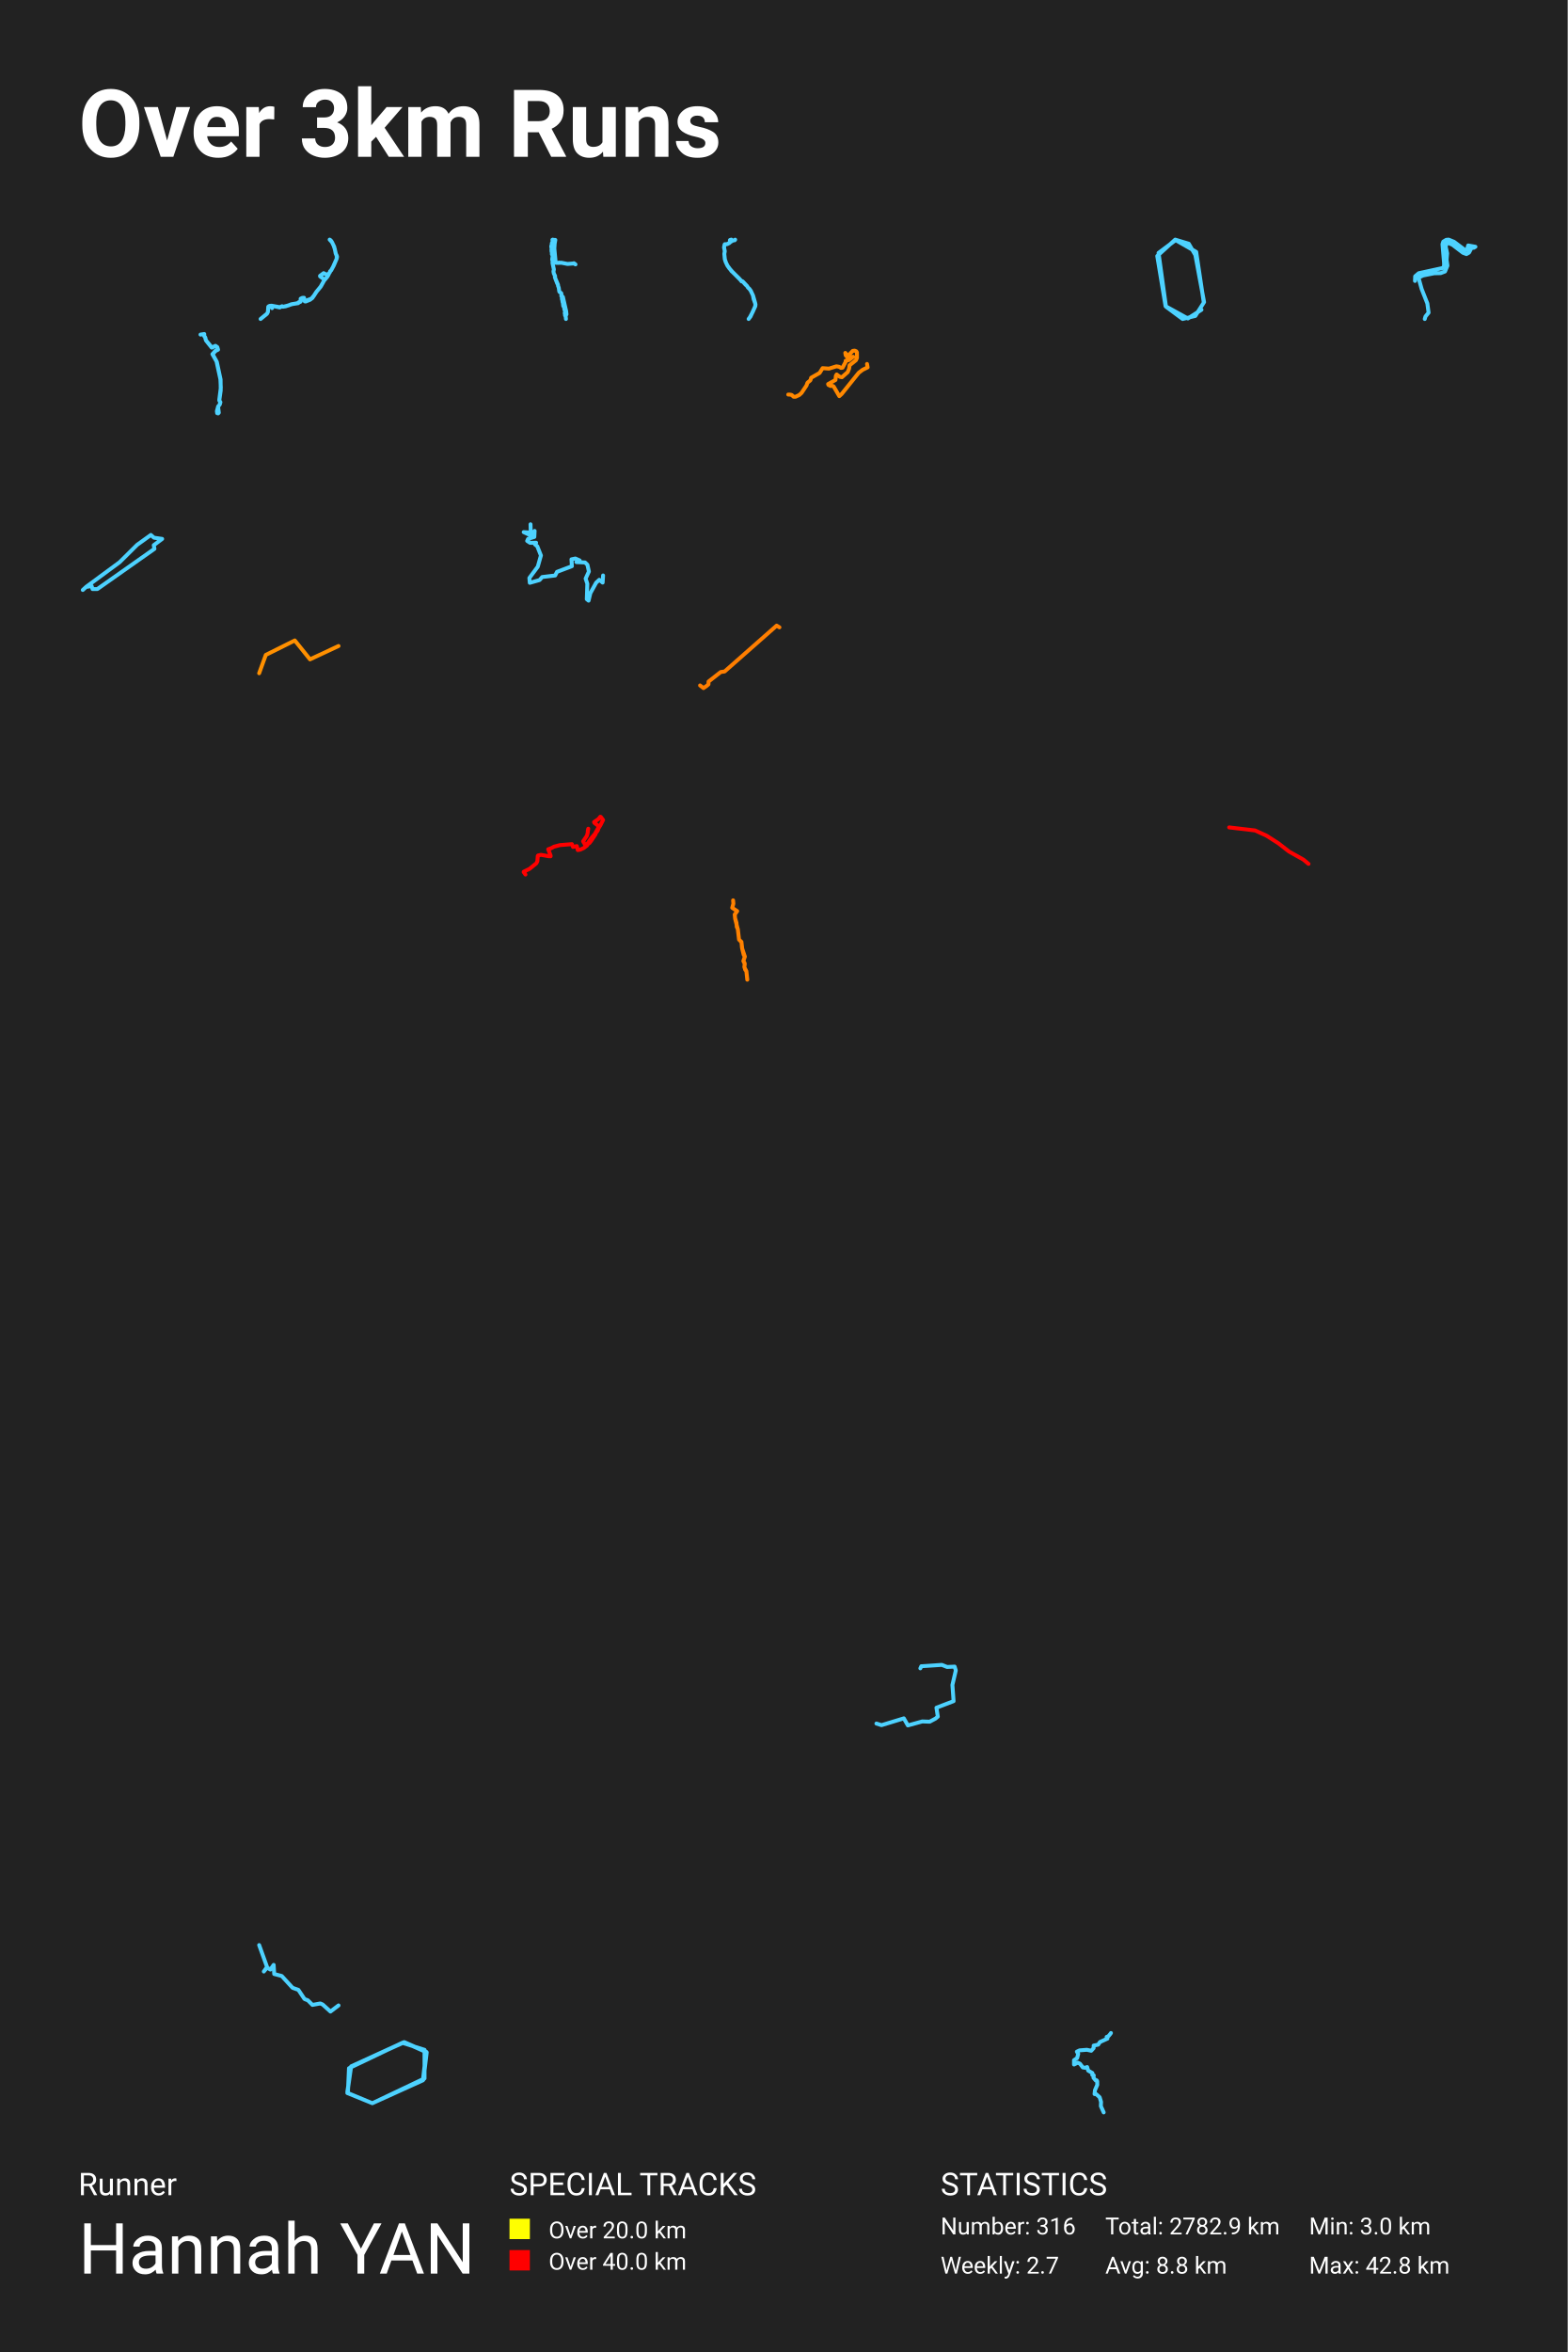
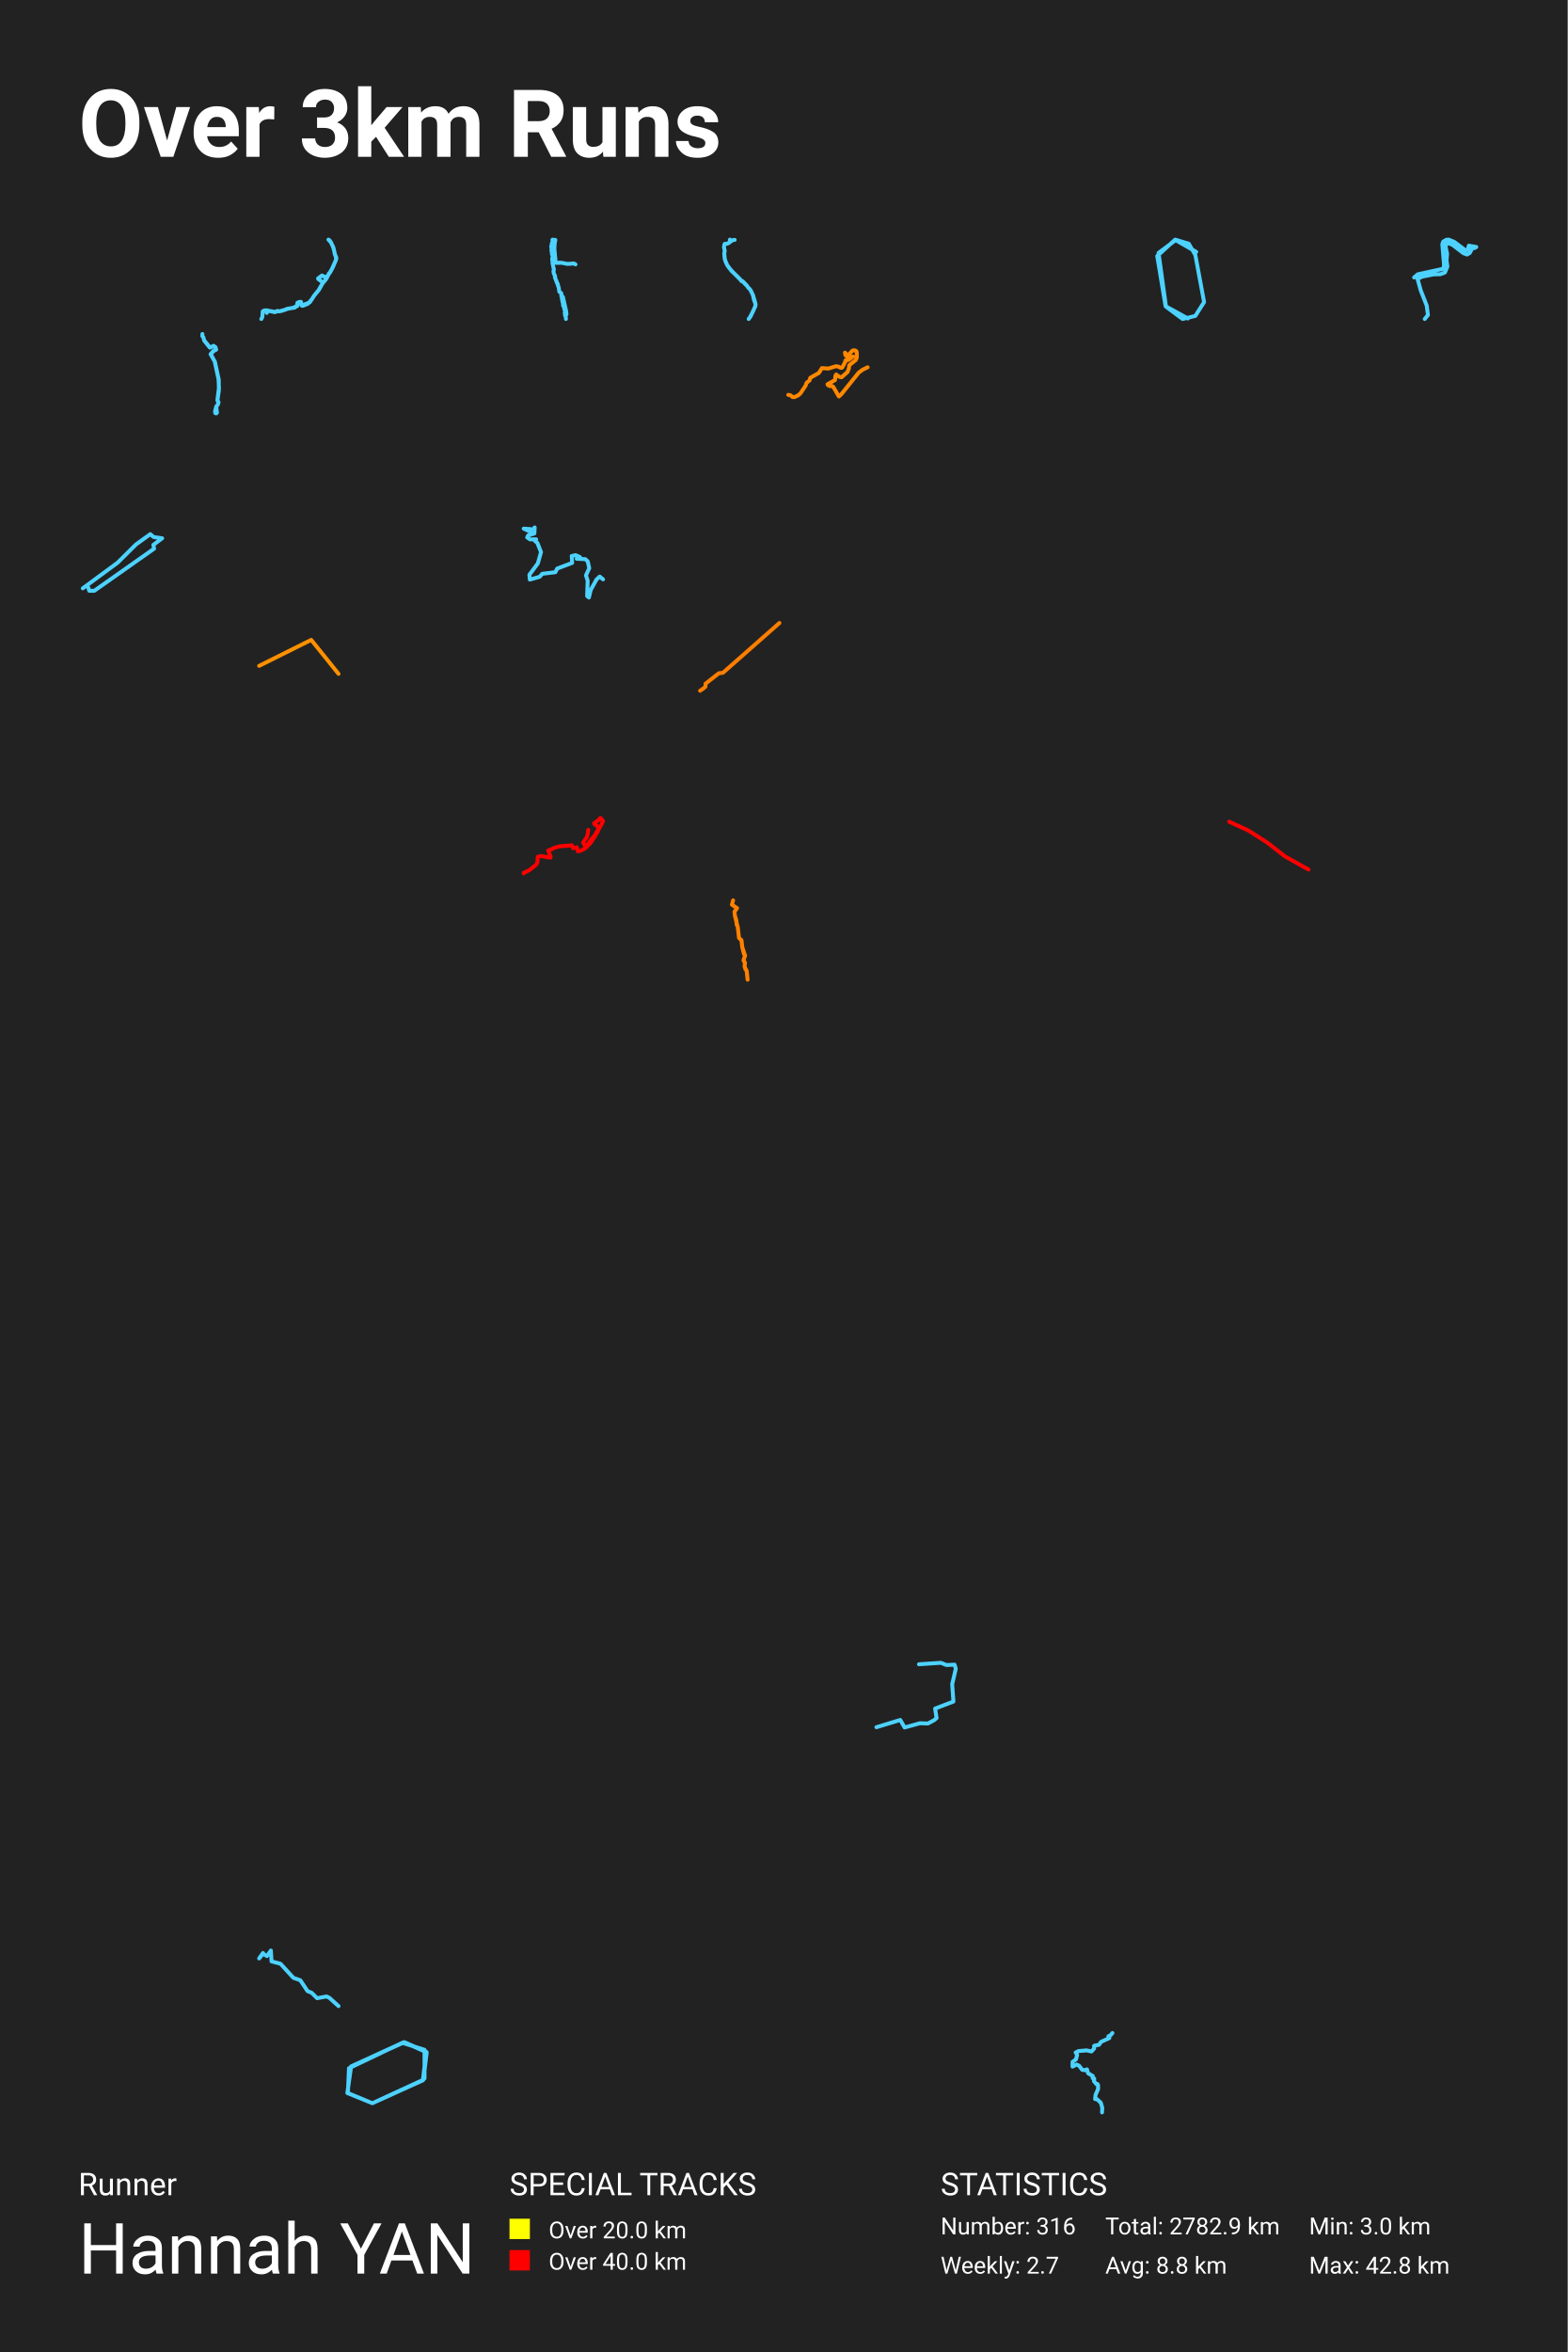
<svg xmlns="http://www.w3.org/2000/svg" baseProfile="full" height="300mm" version="1.1" viewBox="0,0,200,300" width="200mm">
  <defs />
  <rect fill="#222222" height="300" width="200" x="0" y="0" />
  <text fill="#FFFFFF" style="font-size:12px; font-family:-apple-system, BlinkMacSystemFont, 'Segoe UI', Roboto, 'Helvetica Neue', Arial, sans-serif; font-weight:bold;" x="10" y="20">Over 3km Runs</text>
  <text fill="#FFFFFF" style="font-size:4px; font-family:-apple-system, BlinkMacSystemFont, 'Segoe UI', Roboto, 'Helvetica Neue', Arial, sans-serif;" x="10" y="280">Runner</text>
  <text fill="#FFFFFF" style="font-size:9px; font-family:-apple-system, BlinkMacSystemFont, 'Segoe UI', Roboto, 'Helvetica Neue', Arial, sans-serif;" x="10" y="290">Hannah YAN</text>
  <text fill="#FFFFFF" style="font-size:4px; font-family:-apple-system, BlinkMacSystemFont, 'Segoe UI', Roboto, 'Helvetica Neue', Arial, sans-serif;" x="65" y="280">SPECIAL TRACKS</text>
  <rect fill="yellow" height="2.6" width="2.6" x="65" y="283" />
  <text fill="#FFFFFF" style="font-size:3px; font-family:-apple-system, BlinkMacSystemFont, 'Segoe UI', Roboto, 'Helvetica Neue', Arial, sans-serif;" x="70" y="285.5">Over 20.0 km</text>
  <rect fill="red" height="2.6" width="2.6" x="65" y="287" />
  <text fill="#FFFFFF" style="font-size:3px; font-family:-apple-system, BlinkMacSystemFont, 'Segoe UI', Roboto, 'Helvetica Neue', Arial, sans-serif;" x="70" y="289.5">Over 40.0 km</text>
  <text fill="#FFFFFF" style="font-size:4px; font-family:-apple-system, BlinkMacSystemFont, 'Segoe UI', Roboto, 'Helvetica Neue', Arial, sans-serif;" x="120" y="280">STATISTICS</text>
  <text fill="#FFFFFF" style="font-size:3px; font-family:-apple-system, BlinkMacSystemFont, 'Segoe UI', Roboto, 'Helvetica Neue', Arial, sans-serif;" x="120" y="285">Number: 316</text>
  <text fill="#FFFFFF" style="font-size:3px; font-family:-apple-system, BlinkMacSystemFont, 'Segoe UI', Roboto, 'Helvetica Neue', Arial, sans-serif;" x="120" y="290">Weekly: 2.7</text>
  <text fill="#FFFFFF" style="font-size:3px; font-family:-apple-system, BlinkMacSystemFont, 'Segoe UI', Roboto, 'Helvetica Neue', Arial, sans-serif;" x="141" y="285">Total: 2782.9 km</text>
  <text fill="#FFFFFF" style="font-size:3px; font-family:-apple-system, BlinkMacSystemFont, 'Segoe UI', Roboto, 'Helvetica Neue', Arial, sans-serif;" x="141" y="290">Avg: 8.8 km</text>
  <text fill="#FFFFFF" style="font-size:3px; font-family:-apple-system, BlinkMacSystemFont, 'Segoe UI', Roboto, 'Helvetica Neue', Arial, sans-serif;" x="167" y="285">Min: 3.0 km</text>
  <text fill="#FFFFFF" style="font-size:3px; font-family:-apple-system, BlinkMacSystemFont, 'Segoe UI', Roboto, 'Helvetica Neue', Arial, sans-serif;" x="167" y="290">Max: 42.8 km</text>
-   <polyline fill="none" opacity="1" points="33.245,40.688 34.075,40.001 34.18,39.778 34.224,39.129 34.254,39.083 34.415,39.009 34.657,38.993 35.694,39.184 35.983,39.058 36.063,39.118 36.165,39.118 36.811,38.955 37.132,38.819 38.053,38.655 38.062,38.576 38.3,38.519 38.36,38.456 38.393,38.366 38.351,38.105 38.596,38.001 38.787,37.982 38.878,38.435 38.994,38.462 39.556,38.233 39.857,38.004 40.367,37.222 40.884,36.604 41.346,35.786 41.32,35.609 40.835,35.252 40.828,35.184 41.292,34.841 41.465,34.942 41.793,35.048 41.872,34.936 41.968,34.887 42.08,34.737 42.108,34.601 42.231,34.492 42.483,34.053 42.956,32.985 43.005,32.734 42.819,32.304 42.711,31.753 42.56,31.32 42.357,30.892 42.056,30.562 42.192,30.652 42.329,30.843 42.634,31.465 42.863,32.437 42.949,32.574 42.961,32.974 42.581,33.865 42.245,34.489 42.103,34.62 42.096,34.71 41.945,34.912 41.921,35.026 41.761,35.296 41.348,35.792 40.94,36.522 40.381,37.209 40.01,37.783 39.912,37.854 39.878,37.969 39.603,38.146 39.262,38.263 38.969,38.426 38.864,38.391 38.775,37.98 38.565,37.993 38.356,38.097 38.346,38.448 38.295,38.505 38.125,38.541 38.039,38.669 37.267,38.789 36.428,39.075 36.074,39.121 35.986,39.058 35.687,39.216 34.72,39.007 34.632,39.047 34.711,39.301 34.613,39.028 34.431,39.037 34.273,39.088 34.224,39.127 34.175,39.805 34.054,40.026 33.266,40.668" stroke="#4dd2ff" stroke-dasharray="none" stroke-linecap="round" stroke-linejoin="round" stroke-width="0.5" />
-   <polyline fill="none" opacity="1" points="73.216,33.572 73.419,33.724 73.206,33.601 72.4,33.667 71.618,33.513 71.385,33.525 71.336,33.492 71.216,33.532 70.892,33.52 70.724,31.698 70.765,31.067 70.848,30.605 70.781,30.589 70.718,30.622 70.525,30.562 70.473,30.584 70.505,30.802 70.39,31.058 70.404,31.214 70.331,31.371 70.331,31.541 70.408,31.684 70.351,31.802 70.371,32.094 70.424,32.245 70.404,32.397 70.511,32.627 70.442,33.089 70.473,33.217 70.525,33.286 70.483,33.466 70.491,33.582 70.665,34.371 70.609,34.632 70.655,34.873 70.813,35.203 70.783,35.359 71.196,36.342 71.184,36.428 71.279,36.684 71.354,37.186 71.419,37.266 71.593,37.38 71.644,37.655 71.603,37.731 71.784,37.845 71.776,37.904 71.68,37.989 71.693,38.162 71.753,38.347 71.762,38.513 71.808,38.607 71.859,39.043 71.96,39.138 71.995,39.43 72.098,39.749 72.043,39.934 72.092,40.045 72.076,40.166 72.11,40.29 72.163,40.335 72.201,40.688 72.159,40.285 72.27,40.088 72.222,39.671 71.816,37.885 71.601,37.738 71.642,37.653 71.608,37.416 71.391,37.24 71.348,37.172 71.285,36.702 71.184,36.432 71.192,36.347 71.075,36.122 70.821,35.451 70.813,35.214 70.659,34.895 70.604,34.624 70.661,34.373 70.491,33.577 70.487,33.463 70.529,33.304 70.465,33.205 70.442,33.084 70.511,32.631 70.402,32.404" stroke="#4dd2ff" stroke-dasharray="none" stroke-linecap="round" stroke-linejoin="round" stroke-width="0.5" />
-   <polyline fill="none" opacity="1" points="93.299,30.562 93.131,30.612 93.116,30.646 93.205,30.821 93.055,30.996 92.74,31.148 92.466,31.15 92.428,31.236 92.367,31.563 92.466,32.044 92.403,32.378 92.475,33.075 92.635,33.53 92.825,33.914 93.019,34.196 93.52,34.76 94.292,35.512 94.614,35.888 94.688,35.859 94.773,35.917 95.308,36.486 95.42,36.677 95.61,36.854 95.762,37.061 96.07,37.7 96.338,38.635 96.371,38.899 96.32,39.121 96.025,39.797 95.666,40.473 95.507,40.688 95.746,40.374 96.358,39.056 96.383,38.81 96.146,38.144 96.059,37.682 95.782,37.084 95.592,36.825 95.442,36.7 95.273,36.439 95.132,36.332 94.746,35.901 94.685,35.872 94.607,35.893 94.498,35.737 93.462,34.692 93.352,34.616 92.792,33.864 92.564,33.378 92.463,33.039 92.405,32.378 92.463,32.044 92.37,31.558 92.428,31.226 92.481,31.15 92.787,31.137 93.363,30.753 93.562,30.659 93.727,30.646 93.79,30.568" stroke="#4dd2ff" stroke-dasharray="none" stroke-linecap="round" stroke-linejoin="round" stroke-width="0.5" />
-   <polyline fill="none" opacity="1" points="153.557,38.467 152.608,32.13 149.983,30.628 147.804,32.261 148.754,39.12 150.876,40.688 152.496,40.296 153.613,38.532 152.496,32.522 151.658,31.085 149.927,30.562 147.637,32.653 148.698,39.054 151.547,40.622 153.278,39.512" stroke="#4dd2ff" stroke-dasharray="none" stroke-linecap="round" stroke-linejoin="round" stroke-width="0.5" />
-   <polyline fill="none" opacity="1" points="181.766,40.688 181.856,40.371 182.254,39.88 182.096,38.703 181.368,36.859 180.963,35.41 181.556,35.138 182.967,34.857 183.793,34.839 184.349,34.628 184.657,33.891 184.551,33.144 184.619,32.31 184.431,31.432 184.574,31.037 184.829,31.019 185.302,31.221 186.639,32.24 187.082,32.407 187.419,32.213 187.757,31.572 188.005,31.608 188.23,31.476 187.307,31.309 187.172,31.801 186.909,31.897 185.505,30.844 184.814,30.562 184.506,30.589 184.131,30.817 184.026,31.142 184.229,33.548 184.229,33.935 184.071,34.181 181,34.848 180.542,35.243 180.52,35.832" stroke="#4dd2ff" stroke-dasharray="none" stroke-linecap="round" stroke-linejoin="round" stroke-width="0.5" />
-   <polyline fill="none" opacity="1" points="25.58,42.678 26.058,42.602 26.052,42.875 26.188,43.033 26.275,43.408 27.041,44.34 27.491,44.112 27.725,44.277 27.817,44.6 27.486,44.772 27.128,45.184 27.66,46.155 28.143,48.413 28.159,49.803 27.975,51.084 28.121,51.3 28.034,51.604 27.828,51.858 27.671,52.442 27.703,52.695 27.833,52.727 27.915,52.638 27.817,51.858 28.024,51.617 28.105,51.3 27.969,51.033 28.17,49.454 28.116,48.369 27.627,46.11 27.1,45.171 27.486,44.74 27.801,44.575 27.703,44.258 27.475,44.112 27.008,44.34 26.275,43.42 26.161,43.014" stroke="#4dd2ff" stroke-dasharray="none" stroke-linecap="round" stroke-linejoin="round" stroke-width="0.5" />
-   <polyline fill="none" opacity="1" points="110.611,46.425 110.688,46.857 110.051,47.169 109.553,47.548 107.372,50.26 107.075,50.53 106.356,49.294 106.202,49.21 105.966,49.234 105.689,49.096 105.648,48.988 106.587,48.466 106.639,47.932 106.736,47.764 107.147,48.064 107.413,48.112 108.152,47.458 108.327,47.013 108.383,46.599 109.199,45.945 109.328,45.639 109.322,44.949 109.235,44.805 109.03,44.721 108.789,44.757 108.265,45.309 108.075,45.303 107.839,45.015 107.896,45.333 108.142,45.603 108.845,45.507 108.301,45.927 107.886,46.011 107.886,46.155 107.49,46.899 107.295,46.929 107.029,46.779 106.705,46.725 105.756,47.019 104.945,46.959 104.56,47.572 103.482,48.184 103.39,48.508 103.015,48.814 102.887,49.174 102.261,50.116 101.963,50.386 101.481,50.608 101.245,50.602 100.999,50.374 100.711,50.326 100.562,50.326" stroke="#ff8800" stroke-dasharray="none" stroke-linecap="round" stroke-linejoin="round" stroke-width="0.5" />
-   <polyline fill="none" opacity="1" points="10.562,75.252 11.019,74.834 15.261,71.71 17.503,69.488 19.245,68.235 19.645,68.586 20.688,68.736 19.616,69.538 19.702,70.006 12.419,75.135 11.805,75.135 11.691,74.75 11.091,74.851" stroke="#4dd2ff" stroke-dasharray="none" stroke-linecap="round" stroke-linejoin="round" stroke-width="0.5" />
-   <polyline fill="none" opacity="1" points="76.938,73.402 76.884,74.308 76.455,73.955 76.054,74.324 75.317,75.66 75.089,76.612 74.862,76.428 74.929,74.462 74.714,73.802 75.129,72.895 74.942,72.035 74.634,71.743 73.536,71.697 73.951,71.482 73.402,71.237 72.906,71.344 72.96,72.22 71.058,72.941 70.83,73.402 69.17,73.602 68.835,73.986 67.589,74.339 67.536,73.725 68.607,72.281 69.009,70.853 68.54,69.67 68.246,69.44 68.393,69.225 67.629,69.24 67.254,68.994 67.375,68.733 68.165,68.487 68.205,67.72 67.723,68.303 66.812,67.873 67.71,67.935 67.683,66.875" stroke="#4dd2ff" stroke-dasharray="none" stroke-linecap="round" stroke-linejoin="round" stroke-width="0.5" />
-   <polyline fill="none" opacity="1" points="43.188,82.4 39.55,84.102 37.61,81.691 33.911,83.535 33.062,85.875" stroke="#ff9000" stroke-dasharray="none" stroke-linecap="round" stroke-linejoin="round" stroke-width="0.5" />
-   <polyline fill="none" opacity="1" points="89.312,87.427 89.748,87.767 90.131,87.505 90.382,87.288 90.395,86.933 91.953,85.713 92.441,85.652 99.081,79.799 99.438,80.015" stroke="#ff7e00" stroke-dasharray="none" stroke-linecap="round" stroke-linejoin="round" stroke-width="0.5" />
-   <polyline fill="none" opacity="1" points="74.982,105.998 75.05,105.701 74.969,106.262 74.875,106.603 74.388,107.312 74.636,107.733 74.73,107.783 74.845,107.754 75.413,106.932 75.902,106.354 76.354,105.538 76.372,105.437 76.326,105.331 75.829,104.957 75.788,104.856 76.357,104.462 76.585,104.177 76.646,104.195 76.938,104.58 76.615,105.23 76.316,105.719 76.28,105.891 76.166,106.078 76.07,106.146 75.963,106.428 75.428,107.235 75.212,107.52 75.004,107.656 74.893,107.843 74.477,108.163 74.033,108.371 73.708,108.427 73.589,107.92 73.102,108.03 72.962,107.671 71.43,107.795 70.666,108 70.362,108.169 69.941,108.323 70.253,109.154 70.242,109.219 69.989,109.21 69.02,109.035 68.644,109.118 68.606,109.171 68.555,109.845 68.426,110.115 67.553,110.826 66.815,111.185 66.812,111.239 67.036,111.547" stroke="red" stroke-dasharray="none" stroke-linecap="round" stroke-linejoin="round" stroke-width="0.5" />
-   <polyline fill="none" opacity="1" points="156.812,105.537 160.115,105.924 161.593,106.601 163.092,107.56 164.458,108.623 166.288,109.647 166.938,110.187" stroke="red" stroke-dasharray="none" stroke-linecap="round" stroke-linejoin="round" stroke-width="0.5" />
-   <polyline fill="none" opacity="1" points="93.75,116.614 93.775,117.094 93.961,117.719 93.992,118.221 94.129,118.498 94.285,119.851 94.59,120.134 94.664,120.92 94.876,121.785 95.031,122.011 94.832,122.578 95.013,122.956 94.963,123.378 95.218,123.873 95.336,124.964 95.218,123.866 95.069,123.691 94.963,123.306 95.013,122.891 94.845,122.549 95.019,121.996 94.689,121 94.59,120.163 94.285,119.851 94.129,118.541 93.787,117.196 93.731,116.65 94.048,116.214 93.414,115.792 93.563,115.261 93.526,114.839" stroke="#ff8100" stroke-dasharray="none" stroke-linecap="round" stroke-linejoin="round" stroke-width="0.5" />
-   <polyline fill="none" opacity="1" points="117.415,212.799 117.537,212.53 120.155,212.357 120.831,212.625 121.789,212.578 121.938,213.067 121.506,214.915 121.654,216.983 119.467,217.82 119.643,218.957 119.345,219.209 118.603,219.604 117.658,219.572 115.822,220.078 115.309,219.178 112.46,220.046 111.812,219.841" stroke="#4dd2ff" stroke-dasharray="none" stroke-linecap="round" stroke-linejoin="round" stroke-width="0.5" />
-   <polyline fill="none" opacity="1" points="33.062,248.096 34.068,250.887 33.657,251.469 34.068,250.967 34.491,251.218 34.914,250.623 34.982,251.787 35.942,252.038 37.325,253.546 38.068,253.81 38.845,254.974 39.279,255.146 39.862,255.728 40.868,255.543 41.165,255.676 42.159,256.575 43.188,255.795" stroke="#4dd2ff" stroke-dasharray="none" stroke-linecap="round" stroke-linejoin="round" stroke-width="0.5" />
-   <polyline fill="none" opacity="1" points="47.503,268.268 54.16,265.105 54.16,261.455 51.317,260.563 44.521,263.807 44.382,266.97 47.503,268.268 53.952,265.348 54.368,261.698 51.594,260.482 44.798,263.564 44.312,266.97 47.503,268.268 54.021,265.267 54.438,261.78 51.525,260.482 44.798,263.564 44.312,266.808" stroke="#4dd2ff" stroke-dasharray="none" stroke-linecap="round" stroke-linejoin="round" stroke-width="0.5" />
-   <polyline fill="none" opacity="1" points="141.731,259.312 141.648,259.436 141.402,259.725 141.178,259.815 141.284,260.028 140.327,260.461 140.098,260.798 139.528,260.915 139.522,261.239 139.216,261.576 138.658,261.452 137.73,261.527 137.384,261.693 137.554,261.968 137.419,262.504 137.019,262.779 137.019,263.33 137.495,263.096 137.777,263.226 138.141,263.701 138.429,263.749 138.694,263.653 138.829,264.107 139.363,264.416 139.352,264.671 139.539,264.712 139.504,265.022 139.792,265.366 139.904,265.345 139.98,265.455 139.986,265.93 139.692,266.604 139.639,267.099 139.845,267.106 140.291,267.505 140.468,268.096 140.444,268.64 140.803,269.438" stroke="#4dd2ff" stroke-dasharray="none" stroke-linecap="round" stroke-linejoin="round" stroke-width="0.5" />
+   <polyline fill="none" opacity="1" points="33.359,40.661 33.471,40.422 33.518,39.729 33.551,39.679 33.723,39.6 33.982,39.583 35.092,39.787 35.401,39.653 35.486,39.717 35.595,39.717 36.286,39.542 36.63,39.396 37.615,39.221 37.625,39.137 37.879,39.076 37.944,39.009 37.979,38.912 37.934,38.632 38.196,38.522 38.401,38.501 38.498,38.985 38.622,39.014 39.223,38.769 39.545,38.525 40.091,37.688 40.645,37.026 41.138,36.152 41.111,35.962 40.592,35.58 40.585,35.507 41.081,35.14 41.266,35.248 41.617,35.362 41.702,35.242 41.804,35.19 41.924,35.029 41.954,34.883 42.086,34.767 42.355,34.297 42.861,33.155 42.914,32.886 42.714,32.426 42.6,31.837 42.437,31.373 42.221,30.915 41.899,30.562 42.044,30.659 42.191,30.863 42.517,31.528 42.762,32.569 42.854,32.714 42.866,33.143 42.46,34.096 42.101,34.764 41.949,34.904 41.941,35 41.779,35.216 41.754,35.338 41.582,35.627 41.141,36.158 40.705,36.939 40.106,37.673 39.71,38.289 39.605,38.364 39.567,38.487 39.273,38.676 38.909,38.802 38.595,38.976 38.483,38.939 38.388,38.498 38.164,38.513 37.939,38.624 37.929,39 37.874,39.061 37.692,39.099 37.6,39.236 36.775,39.364 35.877,39.67 35.498,39.72 35.403,39.653 35.084,39.822 34.049,39.597 33.955,39.641 34.039,39.912 33.935,39.621 33.74,39.629 33.571,39.685 33.518,39.726 33.466,40.451 33.336,40.688" stroke="#4dd2ff" stroke-dasharray="none" stroke-linecap="round" stroke-linejoin="round" stroke-width="0.5" />
+   <polyline fill="none" opacity="1" points="73.419,33.724 73.206,33.601 72.4,33.667 71.618,33.513 71.385,33.525 71.336,33.492 71.216,33.532 70.892,33.52 70.724,31.698 70.765,31.067 70.848,30.605 70.781,30.589 70.718,30.622 70.525,30.562 70.473,30.584 70.505,30.802 70.39,31.058 70.404,31.214 70.331,31.371 70.331,31.541 70.408,31.684 70.351,31.802 70.371,32.094 70.424,32.245 70.404,32.397 70.511,32.627 70.442,33.089 70.473,33.217 70.525,33.286 70.483,33.466 70.491,33.582 70.665,34.371 70.609,34.632 70.655,34.873 70.813,35.203 70.783,35.359 71.196,36.342 71.184,36.428 71.279,36.684 71.354,37.186 71.419,37.266 71.593,37.38 71.644,37.655 71.603,37.731 71.784,37.845 71.776,37.904 71.68,37.989 71.693,38.162 71.753,38.347 71.762,38.513 71.808,38.607 71.859,39.043 71.96,39.138 71.995,39.43 72.098,39.749 72.043,39.934 72.092,40.045 72.076,40.166 72.11,40.29 72.163,40.335 72.201,40.688 72.159,40.285 72.27,40.088 72.222,39.671 71.816,37.885 71.601,37.738 71.642,37.653 71.608,37.416 71.391,37.24 71.348,37.172 71.285,36.702 71.184,36.432 71.192,36.347 71.075,36.122 70.821,35.451 70.813,35.214 70.659,34.895 70.604,34.624 70.661,34.373 70.491,33.577 70.487,33.463 70.529,33.304 70.465,33.205 70.442,33.084 70.511,32.631" stroke="#4dd2ff" stroke-dasharray="none" stroke-linecap="round" stroke-linejoin="round" stroke-width="0.5" />
+   <polyline fill="none" opacity="1" points="93.125,30.562 93.109,30.597 93.199,30.772 93.049,30.948 92.732,31.101 92.456,31.103 92.418,31.19 92.358,31.518 92.456,32.001 92.393,32.337 92.465,33.038 92.627,33.494 92.818,33.88 93.013,34.164 93.515,34.731 94.292,35.486 94.615,35.864 94.689,35.835 94.774,35.893 95.313,36.465 95.425,36.657 95.616,36.835 95.769,37.043 96.078,37.686 96.348,38.625 96.381,38.89 96.33,39.113 96.033,39.793 95.672,40.472 95.513,40.688 95.753,40.373 96.368,39.048 96.392,38.801 96.155,38.132 96.067,37.667 95.789,37.066 95.598,36.806 95.448,36.681 95.277,36.418 95.136,36.31 94.748,35.877 94.687,35.849 94.608,35.87 94.498,35.712 93.457,34.662 93.347,34.586 92.784,33.83 92.555,33.342 92.454,33.001 92.396,32.337 92.454,32.001 92.36,31.513 92.418,31.179 92.472,31.103 92.779,31.09 93.358,30.704 93.558,30.61 93.724,30.597" stroke="#4dd2ff" stroke-dasharray="none" stroke-linecap="round" stroke-linejoin="round" stroke-width="0.5" />
+   <polyline fill="none" opacity="1" points="152.608,32.13 149.983,30.628 147.804,32.261 148.754,39.12 150.876,40.688 152.496,40.296 153.613,38.532 152.496,32.522 151.658,31.085 149.927,30.562 147.637,32.653 148.698,39.054 151.547,40.622" stroke="#4dd2ff" stroke-dasharray="none" stroke-linecap="round" stroke-linejoin="round" stroke-width="0.5" />
+   <polyline fill="none" opacity="1" points="181.763,40.688 182.174,40.18 182.011,38.965 181.26,37.062 180.841,35.566 181.453,35.285 182.91,34.995 183.763,34.977 184.336,34.759 184.654,33.998 184.545,33.228 184.615,32.366 184.421,31.46 184.569,31.052 184.832,31.034 185.32,31.242 186.7,32.294 187.157,32.466 187.506,32.267 187.855,31.605 188.11,31.641 188.343,31.505 187.39,31.333 187.25,31.841 186.979,31.94 185.53,30.853 184.817,30.562 184.499,30.59 184.112,30.825 184.003,31.161 184.212,33.645 184.212,34.043 184.05,34.297 180.88,34.986 180.407,35.394" stroke="#4dd2ff" stroke-dasharray="none" stroke-linecap="round" stroke-linejoin="round" stroke-width="0.5" />
+   <polyline fill="none" opacity="1" points="25.821,42.602 25.816,42.875 25.952,43.033 26.039,43.408 26.804,44.34 27.255,44.112 27.489,44.277 27.581,44.6 27.25,44.772 26.891,45.184 27.423,46.155 27.907,48.413 27.923,49.803 27.738,51.084 27.885,51.3 27.798,51.604 27.592,51.858 27.434,52.442 27.467,52.695 27.597,52.727 27.679,52.638 27.581,51.858 27.787,51.617 27.869,51.3 27.733,51.033 27.934,49.454 27.88,48.369 27.391,46.11 26.864,45.171 27.25,44.74 27.565,44.575 27.467,44.258 27.239,44.112 26.772,44.34 26.039,43.42" stroke="#4dd2ff" stroke-dasharray="none" stroke-linecap="round" stroke-linejoin="round" stroke-width="0.5" />
+   <polyline fill="none" opacity="1" points="110.688,46.845 110.042,47.162 109.536,47.546 107.323,50.299 107.021,50.573 106.292,49.318 106.135,49.233 105.896,49.257 105.615,49.117 105.573,49.008 106.526,48.478 106.578,47.936 106.677,47.765 107.094,48.07 107.365,48.118 108.115,47.454 108.292,47.004 108.349,46.583 109.177,45.92 109.307,45.609 109.302,44.908 109.214,44.762 109.005,44.677 108.76,44.714 108.229,45.274 108.036,45.268 107.797,44.975 107.854,45.298 108.104,45.572 108.818,45.475 108.266,45.901 107.844,45.987 107.844,46.133 107.443,46.888 107.245,46.918 106.974,46.766 106.646,46.711 105.682,47.01 104.859,46.949 104.469,47.57 103.375,48.191 103.281,48.52 102.901,48.831 102.771,49.196 102.135,50.153 101.833,50.427 101.344,50.652 101.104,50.646 100.854,50.414 100.562,50.366" stroke="#ff8800" stroke-dasharray="none" stroke-linecap="round" stroke-linejoin="round" stroke-width="0.5" />
+   <polyline fill="none" opacity="1" points="10.562,75.041 15.004,71.77 17.352,69.443 19.177,68.131 19.596,68.498 20.688,68.656 19.566,69.495 19.656,69.985 12.028,75.356 11.385,75.356 11.265,74.954" stroke="#4dd2ff" stroke-dasharray="none" stroke-linecap="round" stroke-linejoin="round" stroke-width="0.5" />
+   <polyline fill="none" opacity="1" points="76.938,73.897 76.507,73.542 76.103,73.913 75.362,75.256 75.133,76.213 74.904,76.028 74.972,74.052 74.756,73.388 75.174,72.477 74.985,71.612 74.676,71.319 73.571,71.273 73.989,71.056 73.437,70.809 72.939,70.917 72.993,71.798 71.081,72.523 70.852,72.986 69.182,73.187 68.846,73.573 67.593,73.928 67.54,73.311 68.617,71.859 69.021,70.423 68.549,69.234 68.253,69.003 68.401,68.787 67.634,68.802 67.257,68.555 67.378,68.293 68.172,68.046 68.213,67.274 67.728,67.86 66.812,67.428 67.715,67.49" stroke="#4dd2ff" stroke-dasharray="none" stroke-linecap="round" stroke-linejoin="round" stroke-width="0.5" />
+   <polyline fill="none" opacity="1" points="43.188,85.948 39.704,81.618 33.062,84.929" stroke="#ff9000" stroke-dasharray="none" stroke-linecap="round" stroke-linejoin="round" stroke-width="0.5" />
+   <polyline fill="none" opacity="1" points="89.312,88.105 89.728,87.821 90,87.586 90.014,87.201 91.704,85.877 92.234,85.81 99.438,79.46" stroke="#ff7e00" stroke-dasharray="none" stroke-linecap="round" stroke-linejoin="round" stroke-width="0.5" />
+   <polyline fill="none" opacity="1" points="75.05,105.856 74.969,106.416 74.875,106.757 74.388,107.466 74.636,107.887 74.73,107.938 74.845,107.908 75.413,107.086 75.902,106.508 76.354,105.692 76.372,105.592 76.326,105.485 75.829,105.111 75.788,105.01 76.357,104.616 76.585,104.331 76.646,104.349 76.938,104.734 76.615,105.384 76.316,105.873 76.28,106.045 76.166,106.232 76.07,106.3 75.963,106.582 75.428,107.389 75.212,107.674 75.004,107.81 74.893,107.997 74.477,108.317 74.033,108.525 73.708,108.581 73.589,108.074 73.102,108.184 72.962,107.825 71.43,107.95 70.666,108.154 70.362,108.323 69.941,108.477 70.253,109.308 70.242,109.373 69.989,109.364 69.02,109.189 68.644,109.272 68.606,109.326 68.555,109.999 68.426,110.269 67.553,110.981 66.815,111.339 66.812,111.393" stroke="red" stroke-dasharray="none" stroke-linecap="round" stroke-linejoin="round" stroke-width="0.5" />
+   <polyline fill="none" opacity="1" points="156.812,104.808 159.238,105.919 161.696,107.492 163.936,109.237 166.938,110.915" stroke="red" stroke-dasharray="none" stroke-linecap="round" stroke-linejoin="round" stroke-width="0.5" />
+   <polyline fill="none" opacity="1" points="93.749,116.752 93.943,117.404 93.976,117.928 94.119,118.217 94.281,119.628 94.599,119.924 94.677,120.744 94.898,121.647 95.06,121.882 94.852,122.474 95.04,122.869 94.988,123.309 95.255,123.825 95.378,124.964 95.255,123.818 95.099,123.636 94.988,123.233 95.04,122.801 94.865,122.444 95.047,121.867 94.703,120.827 94.599,119.955 94.281,119.628 94.119,118.262 93.762,116.858 93.703,116.289 94.034,115.833 93.372,115.393 93.528,114.839" stroke="#ff8100" stroke-dasharray="none" stroke-linecap="round" stroke-linejoin="round" stroke-width="0.5" />
+   <polyline fill="none" opacity="1" points="117.236,212.278 120.034,212.093 120.755,212.379 121.779,212.329 121.938,212.852 121.476,214.825 121.635,217.035 119.298,217.929 119.486,219.144 119.168,219.414 118.375,219.836 117.365,219.802 115.404,220.342 114.856,219.38 111.812,220.308" stroke="#4dd2ff" stroke-dasharray="none" stroke-linecap="round" stroke-linejoin="round" stroke-width="0.5" />
+   <polyline fill="none" opacity="1" points="33.552,249.106 33.062,249.799 33.552,249.201 34.056,249.5 34.559,248.791 34.641,250.178 35.784,250.477 37.431,252.273 38.316,252.588 39.241,253.974 39.758,254.179 40.452,254.872 41.65,254.651 42.004,254.809 43.188,255.88" stroke="#4dd2ff" stroke-dasharray="none" stroke-linecap="round" stroke-linejoin="round" stroke-width="0.5" />
+   <polyline fill="none" opacity="1" points="54.16,265.105 54.16,261.455 51.317,260.563 44.521,263.807 44.382,266.97 47.503,268.268 53.952,265.348 54.368,261.698 51.594,260.482 44.798,263.564 44.312,266.97 47.503,268.268 54.021,265.267 54.438,261.78 51.525,260.482 44.798,263.564" stroke="#4dd2ff" stroke-dasharray="none" stroke-linecap="round" stroke-linejoin="round" stroke-width="0.5" />
+   <polyline fill="none" opacity="1" points="141.921,259.312 141.65,259.63 141.404,259.729 141.521,259.963 140.467,260.44 140.215,260.811 139.588,260.94 139.582,261.295 139.246,261.666 138.632,261.53 137.611,261.613 137.229,261.795 137.417,262.097 137.268,262.688 136.829,262.99 136.829,263.596 137.352,263.338 137.662,263.482 138.063,264.004 138.38,264.057 138.671,263.951 138.819,264.451 139.407,264.791 139.394,265.071 139.601,265.117 139.562,265.457 139.879,265.836 140.002,265.813 140.086,265.934 140.092,266.456 139.769,267.198 139.711,267.743 139.937,267.75 140.428,268.189 140.622,268.84 140.596,269.438" stroke="#4dd2ff" stroke-dasharray="none" stroke-linecap="round" stroke-linejoin="round" stroke-width="0.5" />
</svg>
